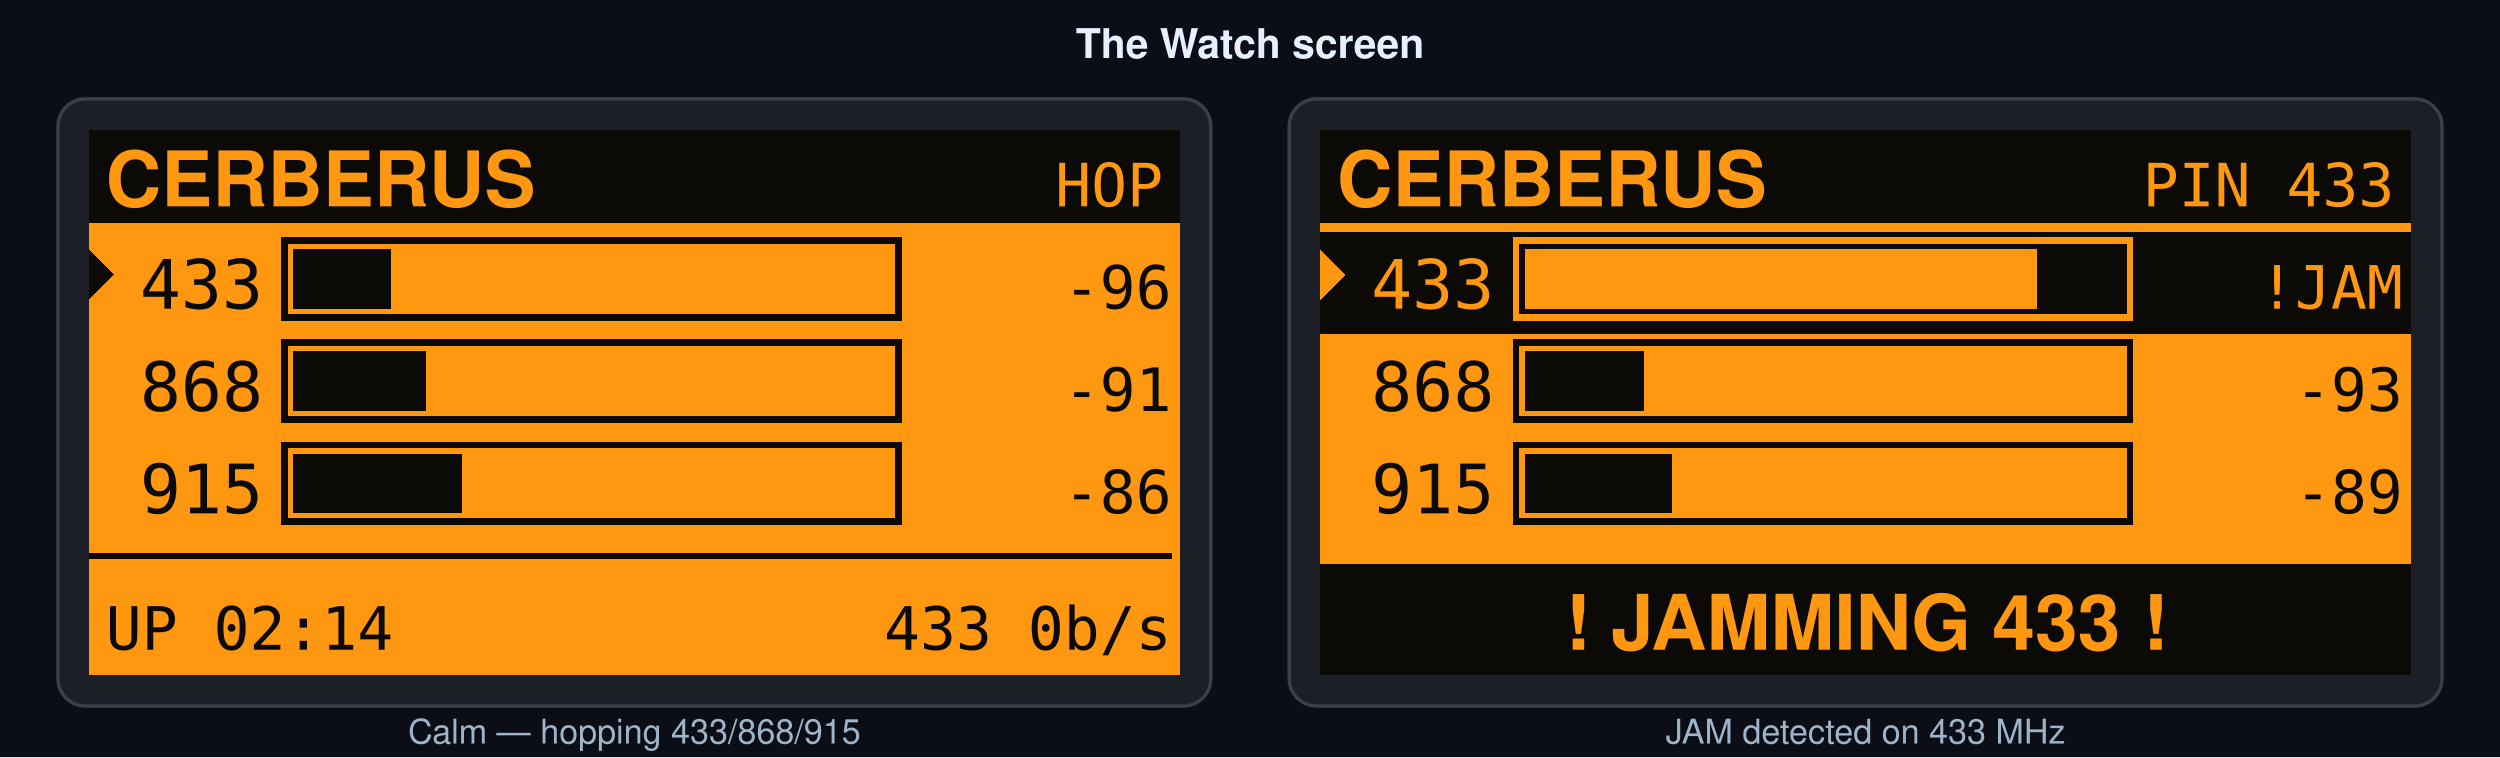
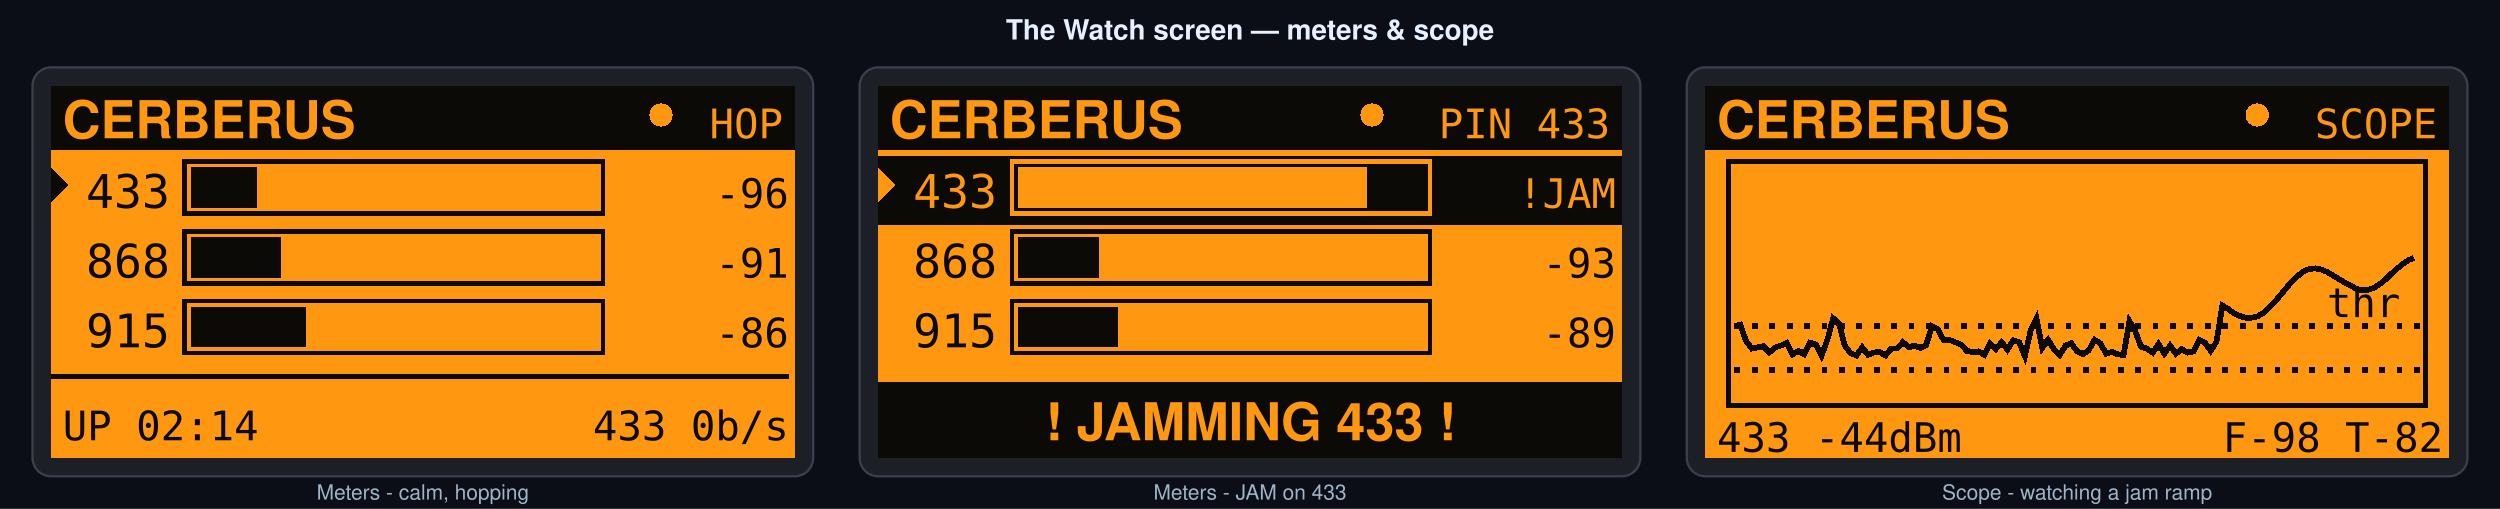
- <svg xmlns="http://www.w3.org/2000/svg" width="1466" height="444" viewBox="0 0 1466 444" font-family="Helvetica,Arial,sans-serif">
-   <rect width="1466" height="444" fill="#0b0e16" />
-   <text x="733.0" y="34" font-size="24" font-weight="bold" fill="#e6f0ff" text-anchor="middle">The Watch screen</text>
-   <rect x="34" y="58" width="676" height="356" rx="16" fill="#1c1f26" stroke="#3a3f4b" stroke-width="2" />
-   <g transform="translate(52,76) scale(5)" shape-rendering="crispEdges">
+ <svg xmlns="http://www.w3.org/2000/svg" width="2152" height="438" viewBox="0 0 2152 438" font-family="Helvetica,Arial,sans-serif">
+   <rect width="2152" height="438" fill="#0b0e16" />
+   <text x="1076.0" y="34" font-size="24" font-weight="bold" fill="#e6f0ff" text-anchor="middle">The Watch screen — meters &amp; scope</text>
+   <rect x="28" y="58" width="672" height="352" rx="16" fill="#1c1f26" stroke="#3a3f4b" stroke-width="2" />
+   <g transform="translate(44,74) scale(5)" shape-rendering="crispEdges">
    <rect x="0" y="0" width="128" height="64" fill="#FF9810" />
    <rect x="0" y="0" width="128" height="11" fill="#0c0a07" />
    <text x="2" y="9" font-size="9" font-weight="bold" fill="#FF9810" font-family="Helvetica,Arial,sans-serif">CERBERUS</text>
    <text x="126" y="9" font-size="7" fill="#FF9810" text-anchor="end" font-family="monospace">HOP</text>
+     <circle cx="105" cy="5" r="2" fill="#FF9810" />
    <polygon points="0,14 3,17 0,20" fill="#0c0a07" />
    <text x="6" y="21" font-size="8" fill="#0c0a07" font-family="monospace">433</text>
    <rect x="23" y="13" width="72" height="9" fill="none" stroke="#0c0a07" stroke-width="0.8" />
    <rect x="24" y="14" width="11.5" height="7" fill="#0c0a07" />
    <text x="127" y="21" font-size="7" fill="#0c0a07" text-anchor="end" font-family="monospace">-96</text>
    <text x="6" y="33" font-size="8" fill="#0c0a07" font-family="monospace">868</text>
    <rect x="23" y="25" width="72" height="9" fill="none" stroke="#0c0a07" stroke-width="0.8" />
    <rect x="24" y="26" width="15.6" height="7" fill="#0c0a07" />
    <text x="127" y="33" font-size="7" fill="#0c0a07" text-anchor="end" font-family="monospace">-91</text>
    <text x="6" y="45" font-size="8" fill="#0c0a07" font-family="monospace">915</text>
    <rect x="23" y="37" width="72" height="9" fill="none" stroke="#0c0a07" stroke-width="0.8" />
    <rect x="24" y="38" width="19.8" height="7" fill="#0c0a07" />
    <text x="127" y="45" font-size="7" fill="#0c0a07" text-anchor="end" font-family="monospace">-86</text>
    <line x1="0" y1="50" x2="127" y2="50" stroke="#0c0a07" stroke-width="0.8" />
    <text x="2" y="61" font-size="7" fill="#0c0a07" font-family="monospace">UP 02:14</text>
    <text x="127" y="61" font-size="7" fill="#0c0a07" text-anchor="end" font-family="monospace">433 0b/s</text>
  </g>
-   <text x="372.0" y="436" font-size="20" fill="#9fb4c8" text-anchor="middle" font-family="Helvetica,Arial,sans-serif">Calm — hopping 433/868/915</text>
-   <rect x="756" y="58" width="676" height="356" rx="16" fill="#1c1f26" stroke="#3a3f4b" stroke-width="2" />
-   <g transform="translate(774,76) scale(5)" shape-rendering="crispEdges">
+   <text x="364.0" y="430" font-size="18" fill="#9fb4c8" text-anchor="middle" font-family="Helvetica,Arial,sans-serif">Meters - calm, hopping</text>
+   <rect x="740" y="58" width="672" height="352" rx="16" fill="#1c1f26" stroke="#3a3f4b" stroke-width="2" />
+   <g transform="translate(756,74) scale(5)" shape-rendering="crispEdges">
    <rect x="0" y="0" width="128" height="64" fill="#FF9810" />
    <rect x="0" y="0" width="128" height="11" fill="#0c0a07" />
    <text x="2" y="9" font-size="9" font-weight="bold" fill="#FF9810" font-family="Helvetica,Arial,sans-serif">CERBERUS</text>
    <text x="126" y="9" font-size="7" fill="#FF9810" text-anchor="end" font-family="monospace">PIN 433</text>
+     <circle cx="85" cy="5" r="2" fill="#FF9810" />
    <rect x="0" y="12" width="128" height="12" fill="#0c0a07" />
    <polygon points="0,14 3,17 0,20" fill="#FF9810" />
    <text x="6" y="21" font-size="8" fill="#FF9810" font-family="monospace">433</text>
    <rect x="23" y="13" width="72" height="9" fill="none" stroke="#FF9810" stroke-width="0.8" />
    <rect x="24" y="14" width="60.1" height="7" fill="#FF9810" />
    <text x="127" y="21" font-size="7" fill="#FF9810" text-anchor="end" font-family="monospace">!JAM</text>
    <text x="6" y="33" font-size="8" fill="#0c0a07" font-family="monospace">868</text>
    <rect x="23" y="25" width="72" height="9" fill="none" stroke="#0c0a07" stroke-width="0.8" />
    <rect x="24" y="26" width="14.0" height="7" fill="#0c0a07" />
    <text x="127" y="33" font-size="7" fill="#0c0a07" text-anchor="end" font-family="monospace">-93</text>
    <text x="6" y="45" font-size="8" fill="#0c0a07" font-family="monospace">915</text>
    <rect x="23" y="37" width="72" height="9" fill="none" stroke="#0c0a07" stroke-width="0.8" />
    <rect x="24" y="38" width="17.3" height="7" fill="#0c0a07" />
    <text x="127" y="45" font-size="7" fill="#0c0a07" text-anchor="end" font-family="monospace">-89</text>
    <rect x="0" y="51" width="128" height="13" fill="#0c0a07" />
    <text x="64" y="61" font-size="9" font-weight="bold" fill="#FF9810" text-anchor="middle" font-family="Helvetica,Arial,sans-serif">! JAMMING 433 !</text>
  </g>
-   <text x="1094.0" y="436" font-size="20" fill="#9fb4c8" text-anchor="middle" font-family="Helvetica,Arial,sans-serif">JAM detected on 433 MHz</text>
+   <text x="1076.0" y="430" font-size="18" fill="#9fb4c8" text-anchor="middle" font-family="Helvetica,Arial,sans-serif">Meters - JAM on 433</text>
+   <rect x="1452" y="58" width="672" height="352" rx="16" fill="#1c1f26" stroke="#3a3f4b" stroke-width="2" />
+   <g transform="translate(1468,74) scale(5)" shape-rendering="crispEdges">
+     <rect x="0" y="0" width="128" height="64" fill="#FF9810" />
+     <rect x="0" y="0" width="128" height="11" fill="#0c0a07" />
+     <text x="2" y="9" font-size="9" font-weight="bold" fill="#FF9810" font-family="Helvetica,Arial,sans-serif">CERBERUS</text>
+     <text x="126" y="9" font-size="7" fill="#FF9810" text-anchor="end" font-family="monospace">SCOPE</text>
+     <circle cx="95" cy="5" r="2" fill="#FF9810" />
+     <rect x="4" y="13" width="120" height="42" fill="none" stroke="#0c0a07" stroke-width="0.8" />
+     <rect x="5" y="48.4" width="1" height="1" fill="#0c0a07" />
+     <rect x="5" y="40.8" width="1" height="1" fill="#0c0a07" />
+     <rect x="8" y="48.4" width="1" height="1" fill="#0c0a07" />
+     <rect x="8" y="40.8" width="1" height="1" fill="#0c0a07" />
+     <rect x="11" y="48.4" width="1" height="1" fill="#0c0a07" />
+     <rect x="11" y="40.8" width="1" height="1" fill="#0c0a07" />
+     <rect x="14" y="48.4" width="1" height="1" fill="#0c0a07" />
+     <rect x="14" y="40.8" width="1" height="1" fill="#0c0a07" />
+     <rect x="17" y="48.4" width="1" height="1" fill="#0c0a07" />
+     <rect x="17" y="40.8" width="1" height="1" fill="#0c0a07" />
+     <rect x="20" y="48.4" width="1" height="1" fill="#0c0a07" />
+     <rect x="20" y="40.8" width="1" height="1" fill="#0c0a07" />
+     <rect x="23" y="48.4" width="1" height="1" fill="#0c0a07" />
+     <rect x="23" y="40.8" width="1" height="1" fill="#0c0a07" />
+     <rect x="26" y="48.4" width="1" height="1" fill="#0c0a07" />
+     <rect x="26" y="40.8" width="1" height="1" fill="#0c0a07" />
+     <rect x="29" y="48.4" width="1" height="1" fill="#0c0a07" />
+     <rect x="29" y="40.8" width="1" height="1" fill="#0c0a07" />
+     <rect x="32" y="48.4" width="1" height="1" fill="#0c0a07" />
+     <rect x="32" y="40.8" width="1" height="1" fill="#0c0a07" />
+     <rect x="35" y="48.4" width="1" height="1" fill="#0c0a07" />
+     <rect x="35" y="40.8" width="1" height="1" fill="#0c0a07" />
+     <rect x="38" y="48.4" width="1" height="1" fill="#0c0a07" />
+     <rect x="38" y="40.8" width="1" height="1" fill="#0c0a07" />
+     <rect x="41" y="48.4" width="1" height="1" fill="#0c0a07" />
+     <rect x="41" y="40.8" width="1" height="1" fill="#0c0a07" />
+     <rect x="44" y="48.4" width="1" height="1" fill="#0c0a07" />
+     <rect x="44" y="40.8" width="1" height="1" fill="#0c0a07" />
+     <rect x="47" y="48.4" width="1" height="1" fill="#0c0a07" />
+     <rect x="47" y="40.8" width="1" height="1" fill="#0c0a07" />
+     <rect x="50" y="48.4" width="1" height="1" fill="#0c0a07" />
+     <rect x="50" y="40.8" width="1" height="1" fill="#0c0a07" />
+     <rect x="53" y="48.4" width="1" height="1" fill="#0c0a07" />
+     <rect x="53" y="40.8" width="1" height="1" fill="#0c0a07" />
+     <rect x="56" y="48.4" width="1" height="1" fill="#0c0a07" />
+     <rect x="56" y="40.8" width="1" height="1" fill="#0c0a07" />
+     <rect x="59" y="48.4" width="1" height="1" fill="#0c0a07" />
+     <rect x="59" y="40.8" width="1" height="1" fill="#0c0a07" />
+     <rect x="62" y="48.4" width="1" height="1" fill="#0c0a07" />
+     <rect x="62" y="40.8" width="1" height="1" fill="#0c0a07" />
+     <rect x="65" y="48.4" width="1" height="1" fill="#0c0a07" />
+     <rect x="65" y="40.8" width="1" height="1" fill="#0c0a07" />
+     <rect x="68" y="48.4" width="1" height="1" fill="#0c0a07" />
+     <rect x="68" y="40.8" width="1" height="1" fill="#0c0a07" />
+     <rect x="71" y="48.4" width="1" height="1" fill="#0c0a07" />
+     <rect x="71" y="40.8" width="1" height="1" fill="#0c0a07" />
+     <rect x="74" y="48.4" width="1" height="1" fill="#0c0a07" />
+     <rect x="74" y="40.8" width="1" height="1" fill="#0c0a07" />
+     <rect x="77" y="48.4" width="1" height="1" fill="#0c0a07" />
+     <rect x="77" y="40.8" width="1" height="1" fill="#0c0a07" />
+     <rect x="80" y="48.4" width="1" height="1" fill="#0c0a07" />
+     <rect x="80" y="40.8" width="1" height="1" fill="#0c0a07" />
+     <rect x="83" y="48.4" width="1" height="1" fill="#0c0a07" />
+     <rect x="83" y="40.8" width="1" height="1" fill="#0c0a07" />
+     <rect x="86" y="48.4" width="1" height="1" fill="#0c0a07" />
+     <rect x="86" y="40.8" width="1" height="1" fill="#0c0a07" />
+     <rect x="89" y="48.4" width="1" height="1" fill="#0c0a07" />
+     <rect x="89" y="40.8" width="1" height="1" fill="#0c0a07" />
+     <rect x="92" y="48.4" width="1" height="1" fill="#0c0a07" />
+     <rect x="92" y="40.8" width="1" height="1" fill="#0c0a07" />
+     <rect x="95" y="48.4" width="1" height="1" fill="#0c0a07" />
+     <rect x="95" y="40.8" width="1" height="1" fill="#0c0a07" />
+     <rect x="98" y="48.4" width="1" height="1" fill="#0c0a07" />
+     <rect x="98" y="40.8" width="1" height="1" fill="#0c0a07" />
+     <rect x="101" y="48.4" width="1" height="1" fill="#0c0a07" />
+     <rect x="101" y="40.8" width="1" height="1" fill="#0c0a07" />
+     <rect x="104" y="48.4" width="1" height="1" fill="#0c0a07" />
+     <rect x="104" y="40.8" width="1" height="1" fill="#0c0a07" />
+     <rect x="107" y="48.4" width="1" height="1" fill="#0c0a07" />
+     <rect x="107" y="40.8" width="1" height="1" fill="#0c0a07" />
+     <rect x="110" y="48.4" width="1" height="1" fill="#0c0a07" />
+     <rect x="110" y="40.8" width="1" height="1" fill="#0c0a07" />
+     <rect x="113" y="48.4" width="1" height="1" fill="#0c0a07" />
+     <rect x="113" y="40.8" width="1" height="1" fill="#0c0a07" />
+     <rect x="116" y="48.4" width="1" height="1" fill="#0c0a07" />
+     <rect x="116" y="40.8" width="1" height="1" fill="#0c0a07" />
+     <rect x="119" y="48.4" width="1" height="1" fill="#0c0a07" />
+     <rect x="119" y="40.8" width="1" height="1" fill="#0c0a07" />
+     <rect x="122" y="48.4" width="1" height="1" fill="#0c0a07" />
+     <rect x="122" y="40.8" width="1" height="1" fill="#0c0a07" />
+     <text x="107" y="39.8" font-size="7" fill="#0c0a07" font-family="monospace">thr</text>
+     <path d="M 5 41.4 L 6 41.1 L 7 43.9 L 8 45.2 L 9 45.0 L 10 44.8 L 11 45.9 L 12 45.0 L 13 44.7 L 14 44.2 L 15 46.2 L 16 45.6 L 17 46.2 L 18 44.2 L 19 44.5 L 20 46.4 L 21 43.7 L 22 40.0 L 23 40.9 L 24 44.7 L 25 46.0 L 26 46.4 L 27 45.0 L 28 46.3 L 29 45.9 L 30 45.8 L 31 46.4 L 32 45.2 L 33 45.2 L 34 44.1 L 35 45.0 L 36 44.7 L 37 45.1 L 38 44.6 L 39 41.4 L 40 41.9 L 41 43.7 L 42 43.7 L 43 44.1 L 44 44.5 L 45 45.6 L 46 45.8 L 47 45.7 L 48 46.3 L 49 44.3 L 50 45.3 L 51 44.1 L 52 45.4 L 53 43.8 L 54 44.1 L 55 46.5 L 56 42.1 L 57 40.1 L 58 45.1 L 59 43.7 L 60 45.3 L 61 46.3 L 62 44.7 L 63 44.3 L 64 45.7 L 65 46.2 L 66 45.5 L 67 43.7 L 68 44.3 L 69 46.1 L 70 45.8 L 71 46.2 L 72 46.3 L 73 40.5 L 74 42.2 L 75 44.9 L 76 45.2 L 77 45.9 L 78 44.4 L 79 46.1 L 80 44.7 L 81 46.1 L 82 45.3 L 83 45.9 L 84 45.7 L 85 43.7 L 86 44.2 L 87 45.6 L 88 44.0 L 89 37.8 L 90 38.4 L 91 39.1 L 92 39.6 L 93 39.9 L 94 39.9 L 95 39.7 L 96 39.1 L 97 38.2 L 98 37.2 L 99 36.0 L 100 34.8 L 101 33.6 L 102 32.7 L 103 31.9 L 104 31.5 L 105 31.4 L 106 31.6 L 107 32.0 L 108 32.6 L 109 33.2 L 110 33.8 L 111 34.3 L 112 34.9 L 113 35.2 L 114 35.1 L 115 34.8 L 116 34.2 L 117 33.4 L 118 32.4 L 119 31.5 L 120 30.7 L 121 30.0 L 122 29.6" fill="none" stroke="#0c0a07" stroke-width="1" />
+     <text x="2" y="63" font-size="7" fill="#0c0a07" font-family="monospace">433  -44dBm</text>
+     <text x="127" y="63" font-size="7" fill="#0c0a07" text-anchor="end" font-family="monospace">F-98 T-82</text>
+   </g>
+   <text x="1788.0" y="430" font-size="18" fill="#9fb4c8" text-anchor="middle" font-family="Helvetica,Arial,sans-serif">Scope - watching a jam ramp</text>
</svg>
